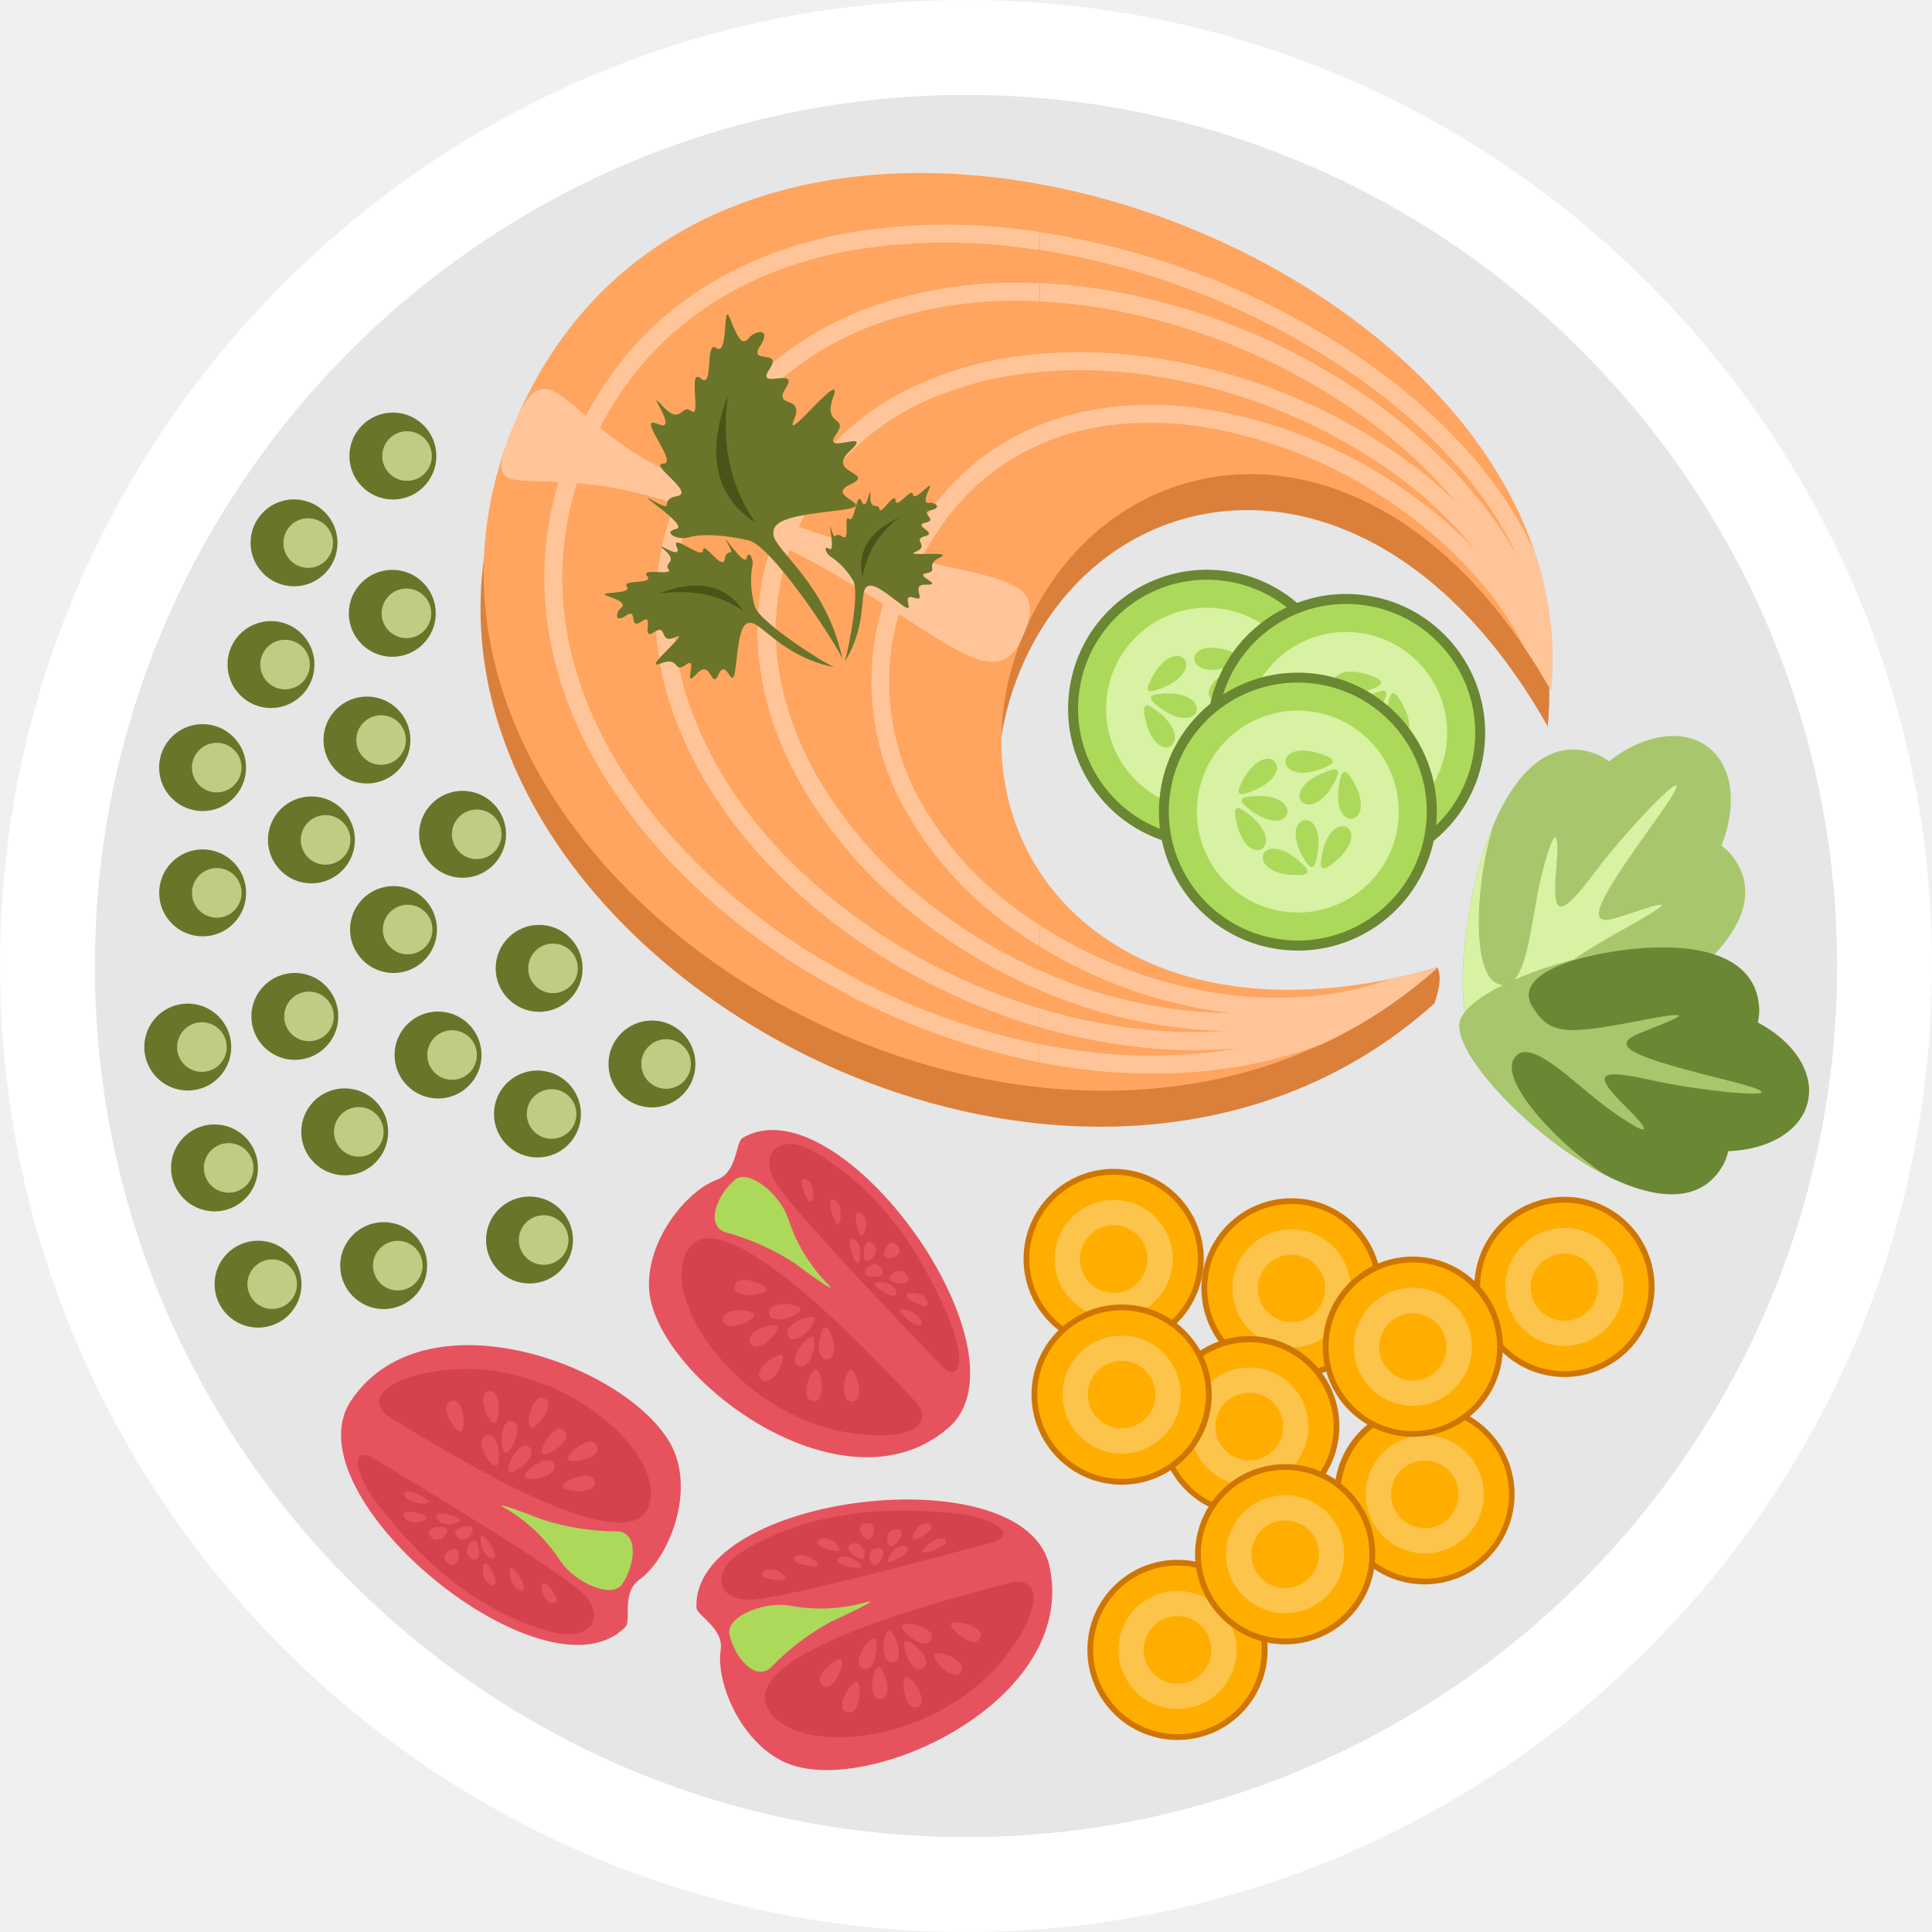
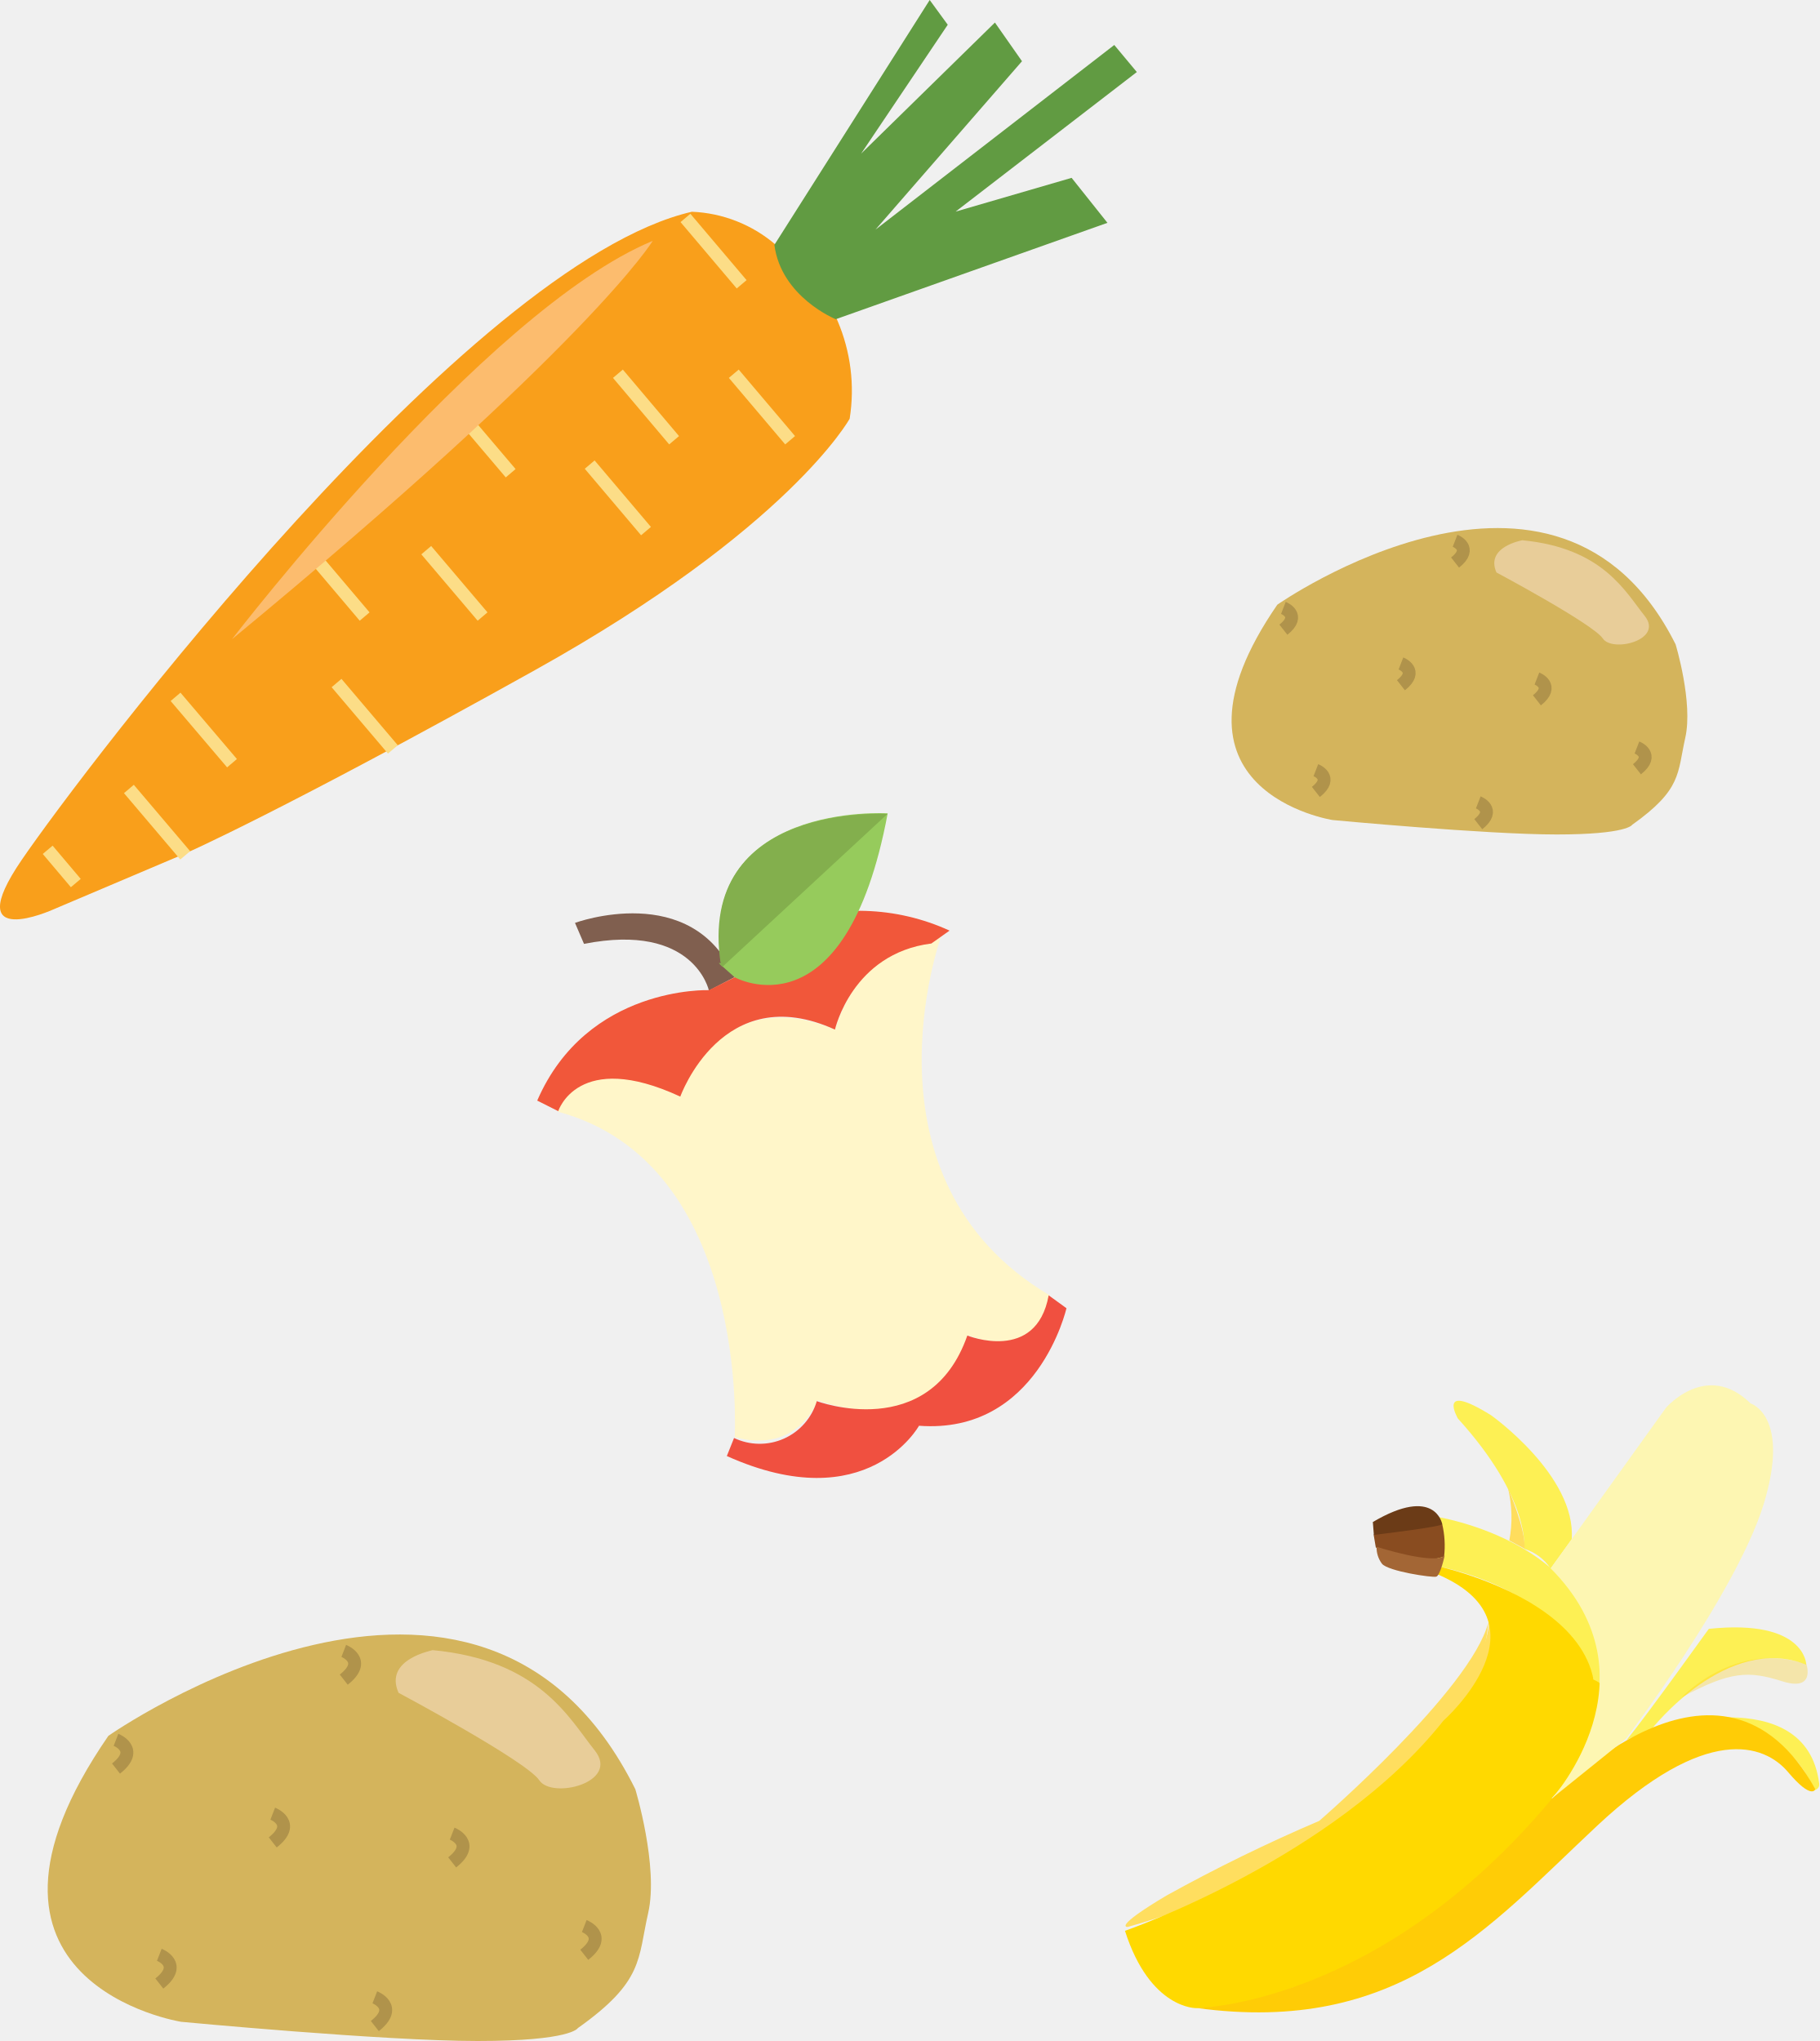
- <svg xmlns="http://www.w3.org/2000/svg" viewBox="0 0 286.68 286.68">
+ <svg xmlns="http://www.w3.org/2000/svg" viewBox="0 0 141.19 158.37">
  <defs>
-     <style>.cls-1{fill:#fff;}.cls-1,.cls-10,.cls-11,.cls-12,.cls-13,.cls-14,.cls-15,.cls-2,.cls-20,.cls-21,.cls-22,.cls-3,.cls-4,.cls-6,.cls-7,.cls-9{fill-rule:evenodd;}.cls-2{fill:#e6e6e6;}.cls-3{fill:#db803b;}.cls-4{fill:#ffa55f;}.cls-5,.cls-6{fill:#ffc599;}.cls-7{fill:#6a7529;}.cls-8{fill:#c0cc84;}.cls-9{fill:#4b5418;}.cls-10{fill:#e6535f;}.cls-11{fill:#d4424e;}.cls-12,.cls-18{fill:#add95b;}.cls-13{fill:#cf7602;}.cls-14,.cls-16{fill:#ffae00;}.cls-15{fill:#fcc44b;}.cls-17,.cls-22{fill:#6a8733;}.cls-19,.cls-21{fill:#d6f2a2;}.cls-20{fill:#a8c76d;}</style>
+     <style>.cls-1{fill:#805f4f;}.cls-2{fill:#fff6c9;}.cls-3{fill:#f1573a;}.cls-4{fill:#96cb5c;}.cls-5{fill:#83af4d;}.cls-6{fill:#f05040;}.cls-7{fill:#ffde5f;}.cls-8{fill:#fdf054;}.cls-9{fill:#ffd900;}.cls-10,.cls-12{fill:#ffcc06;}.cls-11{fill:#fdf6b2;}.cls-12{opacity:0.3;isolation:isolate;}.cls-13{fill:#ffdd5d;}.cls-14{fill:#894c20;}.cls-15{fill:#6b3b17;}.cls-16{fill:#a36635;}.cls-17,.cls-23{fill:none;stroke-miterlimit:10;}.cls-17{stroke:#fcdd87;}.cls-18{fill:#f99f1b;}.cls-19{fill:#619b42;}.cls-20{fill:#fcbc6e;}.cls-21{fill:#d4b45c;}.cls-22{fill:#e8cd99;}.cls-23{stroke:#b0934b;}</style>
  </defs>
  <g id="Layer_2" data-name="Layer 2">
    <g id="Layer_1-2" data-name="Layer 1">
-       <path class="cls-1" d="M143.34,286.68c78.95,0,143.34-64.39,143.34-143.34S222.29,0,143.34,0,0,64.39,0,143.34,64.39,286.68,143.34,286.68Z" />
-       <path class="cls-2" d="M143.34,272.6c71.2,0,129.26-58.07,129.26-129.26S214.53,14.08,143.34,14.08,14.08,72.14,14.08,143.34,72.14,272.6,143.34,272.6Z" />
-       <path class="cls-3" d="M212.86,148.88C156.27,199.73,48.33,135.44,75.66,68.7c30.53-74.54,160.47-26.32,154,39.09-25-44.32-65.88-38.57-78.36-8.1-11.94,29.15,10.49,59.11,62,43.85C214,145.26,213.44,147,212.86,148.88Z" />
-       <path class="cls-4" d="M213.32,143.54C156.73,194.39,48.8,130.1,76.13,63.37c30.53-74.54,160.47-26.32,154,39.09-25-44.32-65.88-38.57-78.36-8.11S164.38,157.56,213.32,143.54Z" />
-       <path class="cls-5" d="M196.11,154.94c-12,4.52-25.2,5.35-38.32,3.33q-1.78-.27-3.55-.62v-2.72q2,.39,4,.7a78.34,78.34,0,0,0,25.62-.09,76.75,76.75,0,0,1-19.21-.76,87.34,87.34,0,0,1-10.37-2.35v-2.79a84.74,84.74,0,0,0,10.81,2.5,74.62,74.62,0,0,0,16.84.86,73.42,73.42,0,0,1-26.5-5.6l-1.15-.48V144q1.08.48,2.17.93a70.51,70.51,0,0,0,26.35,5.41,68.6,68.6,0,0,1-18.32-4.72,69.53,69.53,0,0,1-10.2-5.19v-3.17a66.64,66.64,0,0,0,11.21,5.88c13.14,5.38,28.07,6.7,40.82,2.14q3.44-.7,7.05-1.73a69.87,69.87,0,0,1-17.21,11.4ZM154.24,34.43a110.55,110.55,0,0,1,11.93,2.46,115.64,115.64,0,0,1,37.29,17.34c10.95,7.84,19.66,17.42,24.35,27.93a48.84,48.84,0,0,1,2.34,20.3q-1.9-3.37-3.92-6.35c-4.09-8.16-11.12-15.6-19.57-21.38a69.33,69.33,0,0,0-28.31-11.41c-8.42-1.26-16.78-.58-24.1,2.64v-2.9c7.55-3,16-3.65,24.51-2.38a72,72,0,0,1,29.41,11.84A70.29,70.29,0,0,1,219,81.66a64.37,64.37,0,0,0-13.45-12.32A83.24,83.24,0,0,0,172,55.91a71.39,71.39,0,0,0-17.79-.72V52.51a74.14,74.14,0,0,1,18.22.77,86,86,0,0,1,34.64,13.87,70.84,70.84,0,0,1,9.22,7.58A77.57,77.57,0,0,0,202,61.63a94.16,94.16,0,0,0-35.67-15.4,81.58,81.58,0,0,0-12-1.5V42a84.44,84.44,0,0,1,12.58,1.55,96.89,96.89,0,0,1,36.69,15.84c8.95,6.37,16.47,14.2,21.49,23-4.57-9.74-12.81-18.68-23.1-26a112.91,112.91,0,0,0-36.41-16.94,108.11,108.11,0,0,0-11.25-2.35Zm0,123.22a105.81,105.81,0,0,1-38.69-16.19c-12.58-8.52-22.93-19.55-29-31.88-6.51-13.27-8-28-2-42.78,7.81-19.07,23.33-29.05,41.48-32.28a88,88,0,0,1,28.17-.1v2.7a85.58,85.58,0,0,0-27.71,0c-17.28,3.07-32,12.55-39.46,30.66-5.72,14-4.27,28,1.91,40.58C94.81,120.3,104.84,131,117,139.24a103.24,103.24,0,0,0,37.19,15.69v2.72Zm0-91.68v-2.9a37.29,37.29,0,0,0-4.78,2.33c-7.09,4.12-13.06,10.75-17,20.43a38.74,38.74,0,0,0,2.06,34.7A52.83,52.83,0,0,0,147,135.28a64.7,64.7,0,0,0,7.2,5.15v-3.17a61.25,61.25,0,0,1-5.49-4,50.15,50.15,0,0,1-11.92-14,36.15,36.15,0,0,1-1.91-32.38c3.73-9.1,9.29-15.31,15.88-19.13A34.36,34.36,0,0,1,154.24,66Zm0-23.92A64.41,64.41,0,0,0,129,45.62c-12.27,4.53-22.5,13.42-28.35,27.72a45.22,45.22,0,0,0,.16,34.85c4.69,11.64,13.68,22.17,25,30.34a93.59,93.59,0,0,0,28.43,13.9v-2.79a90.91,90.91,0,0,1-26.87-13.27c-10.92-7.89-19.58-18-24.08-29.18a42.62,42.62,0,0,1-.16-32.83c5.54-13.53,15.22-21.95,26.8-26.22a61.77,61.77,0,0,1,24.3-3.41V42Zm0,10.46a55.17,55.17,0,0,0-16.78,4,40.17,40.17,0,0,0-22.14,22.24c-5.29,12.92-3.07,26.49,4,38.44a68.41,68.41,0,0,0,15.16,17.6,80.28,80.28,0,0,0,19.8,12.12V144a77.62,77.62,0,0,1-18.08-11.26,65.71,65.71,0,0,1-14.57-16.89c-6.62-11.26-8.74-24-3.79-36.07A37.56,37.56,0,0,1,138.49,59a52.38,52.38,0,0,1,15.74-3.8Z" />
-       <path class="cls-6" d="M76.13,63.37C71,76,77.16,68.45,96.2,73.55c36.3,9.73,50.18,34,55.59,20.8,6.1-13.51-14.74-4.84-53.89-25C83.39,61.93,81.25,50.87,76.13,63.37Z" />
-       <path class="cls-7" d="M40.21,105.06a6.45,6.45,0,1,0-6.45-6.45A6.46,6.46,0,0,0,40.21,105.06Z" />
-       <circle class="cls-8" cx="42.3" cy="98.61" r="3.68" />
-       <path class="cls-7" d="M58.21,97.46A6.45,6.45,0,1,0,51.76,91,6.46,6.46,0,0,0,58.21,97.46Z" />
-       <circle class="cls-8" cx="60.31" cy="91.01" r="3.68" />
-       <path class="cls-7" d="M30.06,120.35a6.45,6.45,0,1,0-6.45-6.45A6.46,6.46,0,0,0,30.06,120.35Z" />
-       <circle class="cls-8" cx="32.16" cy="113.9" r="3.68" />
-       <path class="cls-7" d="M43.63,87a6.45,6.45,0,1,0-6.45-6.45A6.46,6.46,0,0,0,43.63,87Z" />
-       <circle class="cls-8" cx="45.73" cy="80.58" r="3.68" />
-       <path class="cls-7" d="M58.39,144.38a6.45,6.45,0,1,0-6.45-6.45A6.46,6.46,0,0,0,58.39,144.38Z" />
-       <circle class="cls-8" cx="60.49" cy="137.93" r="3.68" />
-       <path class="cls-7" d="M58.3,74.12a6.45,6.45,0,1,0-6.45-6.45A6.46,6.46,0,0,0,58.3,74.12Z" />
-       <circle class="cls-8" cx="60.4" cy="67.67" r="3.68" />
-       <path class="cls-7" d="M46.21,131.08a6.45,6.45,0,1,0-6.45-6.45A6.46,6.46,0,0,0,46.21,131.08Z" />
-       <circle class="cls-8" cx="48.31" cy="124.63" r="3.68" />
-       <path class="cls-7" d="M27.86,161.82a6.45,6.45,0,1,0-6.45-6.45A6.46,6.46,0,0,0,27.86,161.82Z" />
-       <circle class="cls-8" cx="29.96" cy="155.37" r="3.68" />
-       <path class="cls-7" d="M51.15,174.4a6.45,6.45,0,1,0-6.45-6.45A6.46,6.46,0,0,0,51.15,174.4Z" />
-       <circle class="cls-8" cx="53.24" cy="167.95" r="3.68" />
-       <path class="cls-7" d="M68.64,130.25a6.45,6.45,0,1,0-6.45-6.45A6.46,6.46,0,0,0,68.64,130.25Z" />
-       <circle class="cls-8" cx="70.74" cy="123.8" r="3.68" />
-       <path class="cls-7" d="M78.57,190.45A6.45,6.45,0,1,0,72.12,184,6.46,6.46,0,0,0,78.57,190.45Z" />
-       <circle class="cls-8" cx="80.67" cy="184" r="3.68" />
-       <path class="cls-7" d="M38.29,197a6.45,6.45,0,1,0-6.45-6.45A6.46,6.46,0,0,0,38.29,197Z" />
-       <circle class="cls-8" cx="40.39" cy="190.55" r="3.68" />
-       <path class="cls-7" d="M54.46,116.26A6.45,6.45,0,1,0,48,109.81,6.46,6.46,0,0,0,54.46,116.26Z" />
-       <circle class="cls-8" cx="56.55" cy="109.81" r="3.68" />
-       <path class="cls-7" d="M43.75,157.27a6.45,6.45,0,1,0-6.45-6.45A6.46,6.46,0,0,0,43.75,157.27Z" />
-       <circle class="cls-8" cx="45.85" cy="150.82" r="3.68" />
-       <path class="cls-7" d="M80,150.14a6.45,6.45,0,1,0-6.45-6.45A6.46,6.46,0,0,0,80,150.14Z" />
-       <circle class="cls-8" cx="82.06" cy="143.69" r="3.68" />
-       <path class="cls-7" d="M30.07,138.94a6.45,6.45,0,1,0-6.45-6.45A6.46,6.46,0,0,0,30.07,138.94Z" />
-       <circle class="cls-8" cx="32.17" cy="132.49" r="3.68" />
-       <path class="cls-7" d="M56.93,194.25a6.45,6.45,0,1,0-6.45-6.45A6.46,6.46,0,0,0,56.93,194.25Z" />
-       <circle class="cls-8" cx="59.03" cy="187.8" r="3.68" />
-       <path class="cls-7" d="M65,163a6.45,6.45,0,1,0-6.45-6.45A6.46,6.46,0,0,0,65,163Z" />
-       <circle class="cls-8" cx="67.08" cy="156.55" r="3.68" />
-       <path class="cls-7" d="M31.83,179.75a6.45,6.45,0,1,0-6.45-6.45A6.46,6.46,0,0,0,31.83,179.75Z" />
-       <circle class="cls-8" cx="33.93" cy="173.3" r="3.68" />
-       <path class="cls-7" d="M96.74,164.33a6.45,6.45,0,1,0-6.45-6.45A6.46,6.46,0,0,0,96.74,164.33Z" />
-       <circle class="cls-8" cx="98.84" cy="157.88" r="3.68" />
-       <path class="cls-7" d="M79.75,171.75a6.45,6.45,0,1,0-6.45-6.45A6.46,6.46,0,0,0,79.75,171.75Z" />
-       <circle class="cls-8" cx="81.85" cy="165.3" r="3.68" />
-       <path class="cls-7" d="M125,97.74c-1.91-3.87-10.65-16.74-13.87-17.54s-7-1.05-8.81-.49-4.12-.77-2-1.22-7-6.13-3.41-4.18.67-.22,3.53-.69-4.31-4.77-2-4.83-4.27-7.35-.83-5.88-2.21-5.85.65-2.72,2.8-.4,4.33.81S102,54.45,104,56.16s.5-5.82,2.32-4.51.88-7.26,2-4.4,1.81,4.16,2.78,2.94,3.49-1.59,1.67,1.19,3.51.28,1.38,3.45,4.52-.53,2.47,2.7,2.88.91,1.19,4.79,7.54-8,5.85-3.46,2.47,2.7.32,5.73,5.84-1.1,2.15,2.32,4,3.14,0,5,4.73,3-1.36,3.77-10.36,1.15-10,3.67S122.61,86.63,125,97.74Z" />
-       <path class="cls-9" d="M112.1,77.58c-2.11-3.16-5.42-8.88-4.09-18.9C103.67,70,108.37,75.14,112.1,77.58Z" />
-       <path class="cls-7" d="M123.76,99c-2.58-1.23-11.19-6.9-11.75-9a13.39,13.39,0,0,1-.41-5.83c.35-1.2-.55-2.72-.83-1.33s-4.12-4.56-2.8-2.22-.14.44-.43,2.34-3.2-2.81-3.22-1.3-4.9-2.76-3.9-.49-3.9-1.41-1.79.46-.24,1.86.58,2.86-4.33-.31-3.18,1-3.85.38-3,1.58-4.8.65-2.9,1.35,2.77,1.16,2,1.81-1,2.33.8,1.09.22,2.32,2.3.88-.31,3,1.81,1.61.63,1.9,3.19.74S95,99.63,98,98.46s1.81,1.61,3.79.16-.68,3.88,1.56,1.4,2.12,2.61,3.31,0,2,3.1,2.49-.94.66-6.87,2.34-6.65S116.38,97.51,123.76,99Z" />
-       <path class="cls-9" d="M110.29,90.64c-2.11-1.37-5.93-3.51-12.55-2.54C105.21,85.13,108.64,88.2,110.29,90.64Z" />
-       <path class="cls-7" d="M125.33,98.19c.72-2.21,2.21-10.47,1.28-12a10.91,10.91,0,0,0-3.21-3.51c-.91-.47-1.3-1.85-.32-1.23s-.37-5,.27-2.9.34.17,1.62,1.07.14-3.46,1-2.63,1.13-4.44,1.9-2.58,1.36-3.09,1.28-.8,1.23.9,1.36,1.95,2.25-2.73,2.38-1.31,2.39-2.06,2.6-.86,3.08-2.46,2.42-.95-.87,2.29,0,2.18,1.95.71.19,1.09,1.24,1.43-.77,1.85,1.94,1.5-.07,2,.77,1.44-1.35,2.29,5.91-.23,3.56.87-.07,2-2,2.33,2.67,1.78,0,1.7.35,2.71-1.87,1.94.69,2.93-1.95.94-4.42-3.46-5.23-2.35S128.59,93,125.33,98.19Z" />
-       <path class="cls-9" d="M128,85.55a13.78,13.78,0,0,1,5.55-8.83C127.56,79.46,127.44,83.2,128,85.55Z" />
-       <path class="cls-10" d="M92.83,241.38c.84-.87-.61-5.08,2-6.95,4-2.84,7.78-11.5,5.5-18.31-4.17-12.42-36.78-25.43-48.25-8.27C42.64,222,81.13,253.45,92.83,241.38Z" />
-       <path class="cls-11" d="M58.07,210.44c4.57,2.68,35.05,22.35,38.22,13,2.73-8.08-13.93-22.57-31.24-20C56.07,204.74,54.45,208.31,58.07,210.44Z" />
-       <path class="cls-11" d="M82.16,242.24c5.42,1.42,8.12-2.47,3.95-6.15-4.68-4.12-26.17-16.93-30.29-19.46s-3.36,2.17.77,7.27C60.32,228.53,68.7,238.71,82.16,242.24Z" />
-       <path class="cls-12" d="M92.46,234.83c1.73-2.59,2.43-7.57-1-7.6a36,36,0,0,1-10.85-1.71c-2.67-1-7.86-3-5.66-1.73a24.51,24.51,0,0,1,8,7.53C85.32,235.09,91.26,237.41,92.46,234.83Z" />
-       <path class="cls-10" d="M82.21,217.26c-.83-1.89-4.67,1.16-4.34,1.91S83,219.14,82.21,217.26Z" />
-       <path class="cls-10" d="M88.22,219.85c-.31-2-4.81-.09-4.69.71S88.54,221.89,88.22,219.85Z" />
-       <path class="cls-10" d="M78.52,214.73c-1.61-1.29-3.61,3.19-3,3.7S80.12,216,78.52,214.73Z" />
-       <path class="cls-10" d="M76,210.92c-2-.41-1.75,4.49-1,4.65S78,211.33,76,210.92Z" />
-       <path class="cls-10" d="M72.16,213c-2,.63.68,4.77,1.46,4.51S74.12,212.34,72.16,213Z" />
-       <path class="cls-10" d="M83.73,212.29c-1.5-1.41-3.84,2.9-3.25,3.46S85.24,213.7,83.73,212.29Z" />
-       <path class="cls-10" d="M88.56,214.49c-.9-1.85-4.62,1.34-4.27,2.07S89.46,216.35,88.56,214.49Z" />
-       <path class="cls-10" d="M72.54,206.45c-2,.36,0,4.82.82,4.67S74.57,206.09,72.54,206.45Z" />
-       <path class="cls-10" d="M80.79,207.51c-1.86-.89-2.79,3.93-2.05,4.28S82.65,208.4,80.79,207.51Z" />
-       <path class="cls-10" d="M66.94,207.89c-2,.64.69,4.77,1.46,4.51S68.9,207.25,66.94,207.89Z" />
-       <path class="cls-10" d="M64.85,225.33c.74,1.45,3.61.72,3.31.14S64.11,223.88,64.85,225.33Z" />
-       <path class="cls-10" d="M60,221.81c.34,1.39,3.78,1.56,3.64,1S59.66,220.42,60,221.81Z" />
-       <path class="cls-10" d="M67.86,228.08c1.32,1.32,2.68-.89,2.16-1.41S66.54,226.76,67.86,228.08Z" />
-       <path class="cls-10" d="M70,231.28c1.6.89,1.16-2.29.53-2.65S68.41,230.39,70,231.28Z" />
-       <path class="cls-10" d="M72.93,231.18c1.51.21-.76-3.23-1.36-3.32S71.42,231,72.93,231.18Z" />
-       <path class="cls-10" d="M63.88,228c1.25,1.36,2.87-.64,2.38-1.18S62.64,226.64,63.88,228Z" />
-       <path class="cls-10" d="M60,225.1c.79,1.46,3.56.6,3.25,0S59.2,223.64,60,225.1Z" />
-       <path class="cls-10" d="M72.93,235.19c1.57.41-.24-3.05-.86-3.22S71.36,234.78,72.93,235.19Z" />
-       <path class="cls-10" d="M66.42,231.95c1.5,1.14,2-1.62,1.4-2.07S64.92,230.8,66.42,231.95Z" />
-       <path class="cls-10" d="M77.26,236c1.51.21-.76-3.23-1.36-3.32S75.75,235.82,77.26,236Z" />
-       <path class="cls-10" d="M82.09,237.89c1.62.13-.76-3-1.4-3S80.47,237.76,82.09,237.89Z" />
-       <path class="cls-13" d="M165.25,200.18a13.37,13.37,0,1,0-13.37-13.37A13.39,13.39,0,0,0,165.25,200.18Z" />
-       <path class="cls-14" d="M165.25,199.33a12.51,12.51,0,1,0-12.51-12.51A12.53,12.53,0,0,0,165.25,199.33Z" />
-       <path class="cls-15" d="M165.25,195.58a8.76,8.76,0,1,0-8.76-8.76A8.78,8.78,0,0,0,165.25,195.58Z" />
-       <circle class="cls-16" cx="165.25" cy="186.82" r="5.02" />
-       <circle class="cls-17" cx="179.11" cy="105.17" r="20.62" transform="translate(50.46 268.23) rotate(-82.15)" />
-       <circle class="cls-18" cx="179.11" cy="105.17" r="19.14" transform="translate(50.46 268.23) rotate(-82.15)" />
-       <circle class="cls-19" cx="179.11" cy="105.17" r="14.98" transform="translate(50.46 268.23) rotate(-82.15)" />
-       <path class="cls-12" d="M182.53,112.48c1.09-8.92,8.75-4.62,1.31.7C182.86,113.89,182.38,113.67,182.53,112.48Z" />
-       <path class="cls-12" d="M180.38,112.76c-5-7.46,3.6-9.21,1.46-.33C181.55,113.62,181,113.76,180.38,112.76Z" />
-       <path class="cls-12" d="M179.5,114.56c-9,.36-6-7.89.48-1.41C180.83,114,180.69,114.52,179.5,114.56Z" />
-       <path class="cls-12" d="M183.5,98.44c-8.16,3.77-8.53-5-.1-1.49C184.53,97.42,184.59,97.94,183.5,98.44Z" />
-       <path class="cls-12" d="M184.87,100.12c-3.71,8.18-9.73,1.78-1-1.06C185,98.68,185.37,99,184.87,100.12Z" />
-       <path class="cls-12" d="M186.87,99.93c5,7.44-3.56,9.23-1.45.33C185.7,99.08,186.2,98.93,186.87,99.93Z" />
-       <path class="cls-12" d="M171,105c7.49,5,.23,9.89-1.21.86C169.64,104.66,170,104.34,171,105Z" />
-       <path class="cls-12" d="M171.76,103c8.91-1.14,6.63,7.34-.36,1.45C170.47,103.62,170.57,103.11,171.76,103Z" />
-       <path class="cls-12" d="M170.54,101.36c3.68-8.2,9.72-1.82,1,1.06C170.43,102.8,170,102.45,170.54,101.36Z" />
-       <circle class="cls-17" cx="199.76" cy="108.76" r="20.62" transform="translate(64.73 291.79) rotate(-82.15)" />
-       <circle class="cls-18" cx="199.76" cy="108.76" r="19.14" transform="translate(64.74 291.79) rotate(-82.15)" />
-       <circle class="cls-19" cx="199.76" cy="108.76" r="14.98" transform="translate(64.73 291.79) rotate(-82.15)" />
-       <path class="cls-12" d="M203.18,116.08c1.09-8.92,8.75-4.62,1.31.7C203.51,117.48,203,117.26,203.18,116.08Z" />
-       <path class="cls-12" d="M201,116.35c-5-7.46,3.6-9.21,1.45-.33C202.2,117.21,201.7,117.35,201,116.35Z" />
-       <path class="cls-12" d="M200.15,118.16c-9,.37-6-7.89.48-1.41C201.48,117.61,201.34,118.11,200.15,118.16Z" />
-       <path class="cls-12" d="M204.15,102c-8.16,3.77-8.53-5-.1-1.49C205.18,101,205.24,101.53,204.15,102Z" />
-       <path class="cls-12" d="M205.52,103.71c-3.71,8.18-9.73,1.78-1-1.06C205.63,102.27,206,102.62,205.52,103.71Z" />
-       <path class="cls-12" d="M207.52,103.52c5,7.44-3.56,9.23-1.45.34C206.35,102.67,206.85,102.52,207.52,103.52Z" />
-       <path class="cls-12" d="M191.7,108.59c7.49,5,.23,9.89-1.21.86C190.29,108.25,190.7,107.93,191.7,108.59Z" />
-       <path class="cls-12" d="M192.41,106.54c8.91-1.14,6.63,7.34-.36,1.45C191.12,107.21,191.22,106.7,192.41,106.54Z" />
-       <path class="cls-12" d="M191.19,104.95c3.68-8.19,9.72-1.82,1,1.06C191.08,106.39,190.7,106,191.19,104.95Z" />
-       <circle class="cls-17" cx="192.58" cy="120.43" r="20.62" transform="translate(46.98 294.76) rotate(-82.15)" />
-       <circle class="cls-18" cx="192.58" cy="120.43" r="19.14" transform="translate(46.97 294.75) rotate(-82.15)" />
-       <circle class="cls-19" cx="192.58" cy="120.43" r="14.98" transform="translate(46.97 294.75) rotate(-82.15)" />
-       <path class="cls-12" d="M196,127.75c1.09-8.92,8.75-4.62,1.31.7C196.32,129.16,195.85,128.94,196,127.75Z" />
-       <path class="cls-12" d="M193.85,128c-5-7.46,3.6-9.21,1.45-.33C195,128.88,194.52,129,193.85,128Z" />
-       <path class="cls-12" d="M193,129.83c-9,.37-6-7.89.48-1.41C194.3,129.28,194.16,129.78,193,129.83Z" />
-       <path class="cls-12" d="M197,113.7c-8.16,3.77-8.53-5-.1-1.49C198,112.69,198.06,113.2,197,113.7Z" />
-       <path class="cls-12" d="M198.34,115.38c-3.71,8.18-9.73,1.78-1-1.06C198.45,113.94,198.83,114.29,198.34,115.38Z" />
-       <path class="cls-12" d="M200.34,115.19c5,7.44-3.57,9.23-1.45.33C199.17,114.34,199.66,114.2,200.34,115.19Z" />
-       <path class="cls-12" d="M184.52,120.26c7.49,5,.23,9.89-1.21.86C183.11,119.92,183.52,119.6,184.52,120.26Z" />
-       <path class="cls-12" d="M185.22,118.22c8.91-1.14,6.63,7.34-.36,1.45C183.94,118.88,184,118.37,185.22,118.22Z" />
-       <path class="cls-12" d="M184,116.62c3.68-8.19,9.72-1.82,1,1.06C183.9,118.06,183.52,117.71,184,116.62Z" />
-       <path class="cls-10" d="M110.16,168.87c-1,.62-.74,5.06-3.77,6.18-4.61,1.7-10.51,9.08-10.07,16.25.79,13.07,28.9,34.12,44.44,20.54C153.59,200.6,124.59,160.26,110.16,168.87Z" />
-       <path class="cls-11" d="M135.67,207.79c-3.71-3.77-28-30.7-33.52-22.48-4.74,7.09,7.57,25.42,25,27.45C136.12,213.81,138.61,210.79,135.67,207.79Z" />
-       <path class="cls-11" d="M120.68,170.82c-4.87-2.78-8.48.27-5.41,4.91,3.45,5.19,20.86,23.15,24.19,26.67s3.8-1.22,1.15-7.22C138.21,189.73,132.76,177.73,120.68,170.82Z" />
-       <path class="cls-12" d="M108.81,175.29c-2.34,2-4.31,6.68-1,7.61a36,36,0,0,1,10,4.47c2.31,1.7,6.8,5,5,3.14a24.52,24.52,0,0,1-5.74-9.34C115.77,176.9,110.64,173.11,108.81,175.29Z" />
-       <path class="cls-10" d="M114.14,194.93c.31,2,4.81.09,4.69-.72S113.82,192.89,114.14,194.93Z" />
-       <path class="cls-10" d="M109,190.86c-.23,2,4.62,1.34,4.71.53S109.23,188.81,109,190.86Z" />
-       <path class="cls-10" d="M117,198.33c1.21,1.66,4.32-2.14,3.83-2.8S115.83,196.66,117,198.33Z" />
-       <path class="cls-10" d="M118.48,202.66c1.84.92,2.86-3.87,2.13-4.24S116.63,201.74,118.48,202.66Z" />
-       <path class="cls-10" d="M122.72,201.68c2.06-.1.58-4.78-.24-4.74S120.66,201.79,122.72,201.68Z" />
-       <path class="cls-10" d="M111.37,199.33c1.09,1.75,4.47-1.81,4-2.5S110.29,197.58,111.37,199.33Z" />
-       <path class="cls-10" d="M107.28,195.95c.39,2,4.81-.09,4.66-.89S106.89,193.92,107.28,195.95Z" />
-       <path class="cls-10" d="M120.65,207.88c2.05.18,1.24-4.65.43-4.73S118.6,207.69,120.65,207.88Z" />
-       <path class="cls-10" d="M113,204.71c1.56,1.34,3.71-3.07,3.09-3.6S111.41,203.37,113,204.71Z" />
-       <path class="cls-10" d="M126.44,207.95c2.06-.1.58-4.78-.24-4.74S124.38,208.05,126.44,207.95Z" />
-       <path class="cls-10" d="M133,191.65c-.34-1.6-3.3-1.63-3.16-1S133.34,193.25,133,191.65Z" />
-       <path class="cls-10" d="M136.76,196.31c0-1.43-3.24-2.49-3.26-1.92S136.72,197.74,136.76,196.31Z" />
-       <path class="cls-10" d="M130.8,188.21c-.93-1.62-2.82.16-2.45.8S131.74,189.83,130.8,188.21Z" />
-       <path class="cls-10" d="M129.56,184.56c-1.31-1.28-1.72,1.91-1.2,2.42S130.88,185.84,129.56,184.56Z" />
-       <path class="cls-10" d="M126.72,183.9c-1.4-.59-.1,3.32.45,3.56S128.12,184.49,126.72,183.9Z" />
-       <path class="cls-10" d="M134.62,189.32c-.85-1.64-2.94-.13-2.61.52S135.47,191,134.62,189.32Z" />
-       <path class="cls-10" d="M137.62,193.14c-.39-1.61-3.29-1.5-3.13-.86S138,194.75,137.62,193.14Z" />
-       <path class="cls-10" d="M127.76,180c-1.41-.8-.56,3,0,3.33S129.17,180.83,127.76,180Z" />
-       <path class="cls-10" d="M133.2,184.85c-1.15-1.49-2.35,1-1.89,1.64S134.35,186.35,133.2,184.85Z" />
-       <path class="cls-10" d="M123.8,178.09c-1.4-.59-.1,3.32.45,3.56S125.2,178.68,123.8,178.09Z" />
-       <path class="cls-10" d="M119.62,175c-1.53-.55,0,3.06.57,3.28S121.15,175.59,119.62,175Z" />
-       <path class="cls-10" d="M103.34,238.51c0,1.21,4.08,3.08,3.6,6.28-.73,4.86,2.89,13.58,9.39,16.65,11.84,5.6,43.82-8.89,39.39-29.06C152.07,215.73,102.75,221.72,103.34,238.51Z" />
-       <path class="cls-11" d="M149.74,234.9c-5.1,1.44-40.41,9.78-35.85,18.55,3.93,7.56,25.93,5.6,36.08-8.66C155.23,237.4,153.78,233.76,149.74,234.9Z" />
-       <path class="cls-11" d="M110.12,230.23c-4.78,2.93-3.85,7.57,1.7,7.11,6.21-.52,30.34-7.13,35-8.36s.76-3.92-5.77-4.49C135.13,224,122,223,110.12,230.23Z" />
-       <path class="cls-12" d="M108.32,242.78c.67,3,3.78,7,6.21,4.51a36,36,0,0,1,8.75-6.64c2.6-1.21,7.63-3.57,5.16-2.88a24.51,24.51,0,0,1-10.95.53C113.08,237.46,107.29,240.13,108.32,242.78Z" />
-       <path class="cls-10" d="M128.1,247.57c1.93.71,2.4-4.18,1.63-4.46S126.16,246.87,128.1,247.57Z" />
-       <path class="cls-10" d="M122.05,250.11c1.68,1.19,3.4-3.41,2.74-3.88S120.37,248.92,122.05,250.11Z" />
-       <path class="cls-10" d="M132.47,246.66c2-.26.21-4.81-.61-4.71S130.43,246.92,132.47,246.66Z" />
-       <path class="cls-10" d="M137,247.49c1.7-1.17-2-4.37-2.69-3.91S135.27,248.66,137,247.49Z" />
-       <path class="cls-10" d="M138.15,243.3c.9-1.85-3.91-2.81-4.27-2.07S137.25,245.15,138.15,243.3Z" />
-       <path class="cls-10" d="M130.62,252.11c2.06-.11.57-4.78-.25-4.74S128.56,252.22,130.62,252.11Z" />
-       <path class="cls-10" d="M125.69,254.07c2,.64,2.24-4.26,1.46-4.51S123.73,253.43,125.69,254.07Z" />
-       <path class="cls-10" d="M142.58,248.1c1.15-1.71-3.48-3.33-3.94-2.65S141.43,249.81,142.58,248.1Z" />
-       <path class="cls-10" d="M136.11,253.3c1.93-.72-.9-4.73-1.67-4.44S134.18,254,136.11,253.3Z" />
-       <path class="cls-10" d="M145.43,243.06c.9-1.85-3.91-2.81-4.27-2.07S144.53,244.91,145.43,243.06Z" />
-       <path class="cls-10" d="M134.31,229.46c-1.56-.47-3,2.1-2.4,2.29S135.87,229.94,134.31,229.46Z" />
-       <path class="cls-10" d="M140.2,228.41c-1.23-.72-3.74,1.64-3.25,1.93S141.44,229.13,140.2,228.41Z" />
-       <path class="cls-10" d="M130.23,229.73c-1.87,0-1.21,2.55-.47,2.53S132.1,229.69,130.23,229.73Z" />
-       <path class="cls-10" d="M126.44,229.06c-1.75.54.85,2.43,1.55,2.21S128.19,228.52,126.44,229.06Z" />
-       <path class="cls-10" d="M124.49,231.23c-1.2.94,2.86,1.69,3.33,1.32S125.68,230.29,124.49,231.23Z" />
-       <path class="cls-10" d="M133,226.92c-1.85,0-1.53,2.52-.8,2.53S134.89,227,133,226.92Z" />
-       <path class="cls-10" d="M137.83,226.12c-1.6-.44-2.9,2.16-2.27,2.33S139.43,226.56,137.83,226.12Z" />
-       <path class="cls-10" d="M121.59,228.46c-1.38.85,2.37,1.94,2.92,1.61S123,227.61,121.59,228.46Z" />
-       <path class="cls-10" d="M128.44,226c-1.86.29-.22,2.56.52,2.45S130.31,225.72,128.44,226Z" />
-       <path class="cls-10" d="M118,231c-1.2.94,2.86,1.69,3.33,1.32S119.19,230.05,118,231Z" />
-       <path class="cls-10" d="M113.3,233.19c-1.22,1.08,2.67,1.51,3.15,1.08S114.52,232.11,113.3,233.19Z" />
-       <path class="cls-13" d="M191.64,204.54a13.37,13.37,0,1,0-13.37-13.37A13.39,13.39,0,0,0,191.64,204.54Z" />
-       <path class="cls-14" d="M191.64,203.68a12.51,12.51,0,1,0-12.51-12.51A12.54,12.54,0,0,0,191.64,203.68Z" />
-       <path class="cls-15" d="M191.64,199.94a8.76,8.76,0,1,0-8.76-8.76A8.78,8.78,0,0,0,191.64,199.94Z" />
-       <path class="cls-14" d="M191.64,196.19a5,5,0,1,0-5-5A5,5,0,0,0,191.64,196.19Z" />
-       <path class="cls-13" d="M185.37,225A13.37,13.37,0,1,0,172,211.68,13.39,13.39,0,0,0,185.37,225Z" />
-       <path class="cls-14" d="M185.37,224.19a12.51,12.51,0,1,0-12.51-12.51A12.53,12.53,0,0,0,185.37,224.19Z" />
-       <path class="cls-15" d="M185.37,220.44a8.76,8.76,0,1,0-8.76-8.76A8.78,8.78,0,0,0,185.37,220.44Z" />
-       <circle class="cls-16" cx="185.37" cy="211.68" r="5.02" />
-       <path class="cls-13" d="M174.72,258.19a13.37,13.37,0,1,0-13.37-13.37A13.39,13.39,0,0,0,174.72,258.19Z" />
-       <path class="cls-14" d="M174.72,257.33a12.51,12.51,0,1,0-12.51-12.51A12.53,12.53,0,0,0,174.72,257.33Z" />
-       <path class="cls-15" d="M174.72,253.59a8.76,8.76,0,1,0-8.76-8.76A8.78,8.78,0,0,0,174.72,253.59Z" />
-       <circle class="cls-16" cx="174.72" cy="244.82" r="5.02" />
-       <path class="cls-13" d="M211.41,235.1A13.37,13.37,0,1,0,198,221.74,13.39,13.39,0,0,0,211.41,235.1Z" />
-       <path class="cls-14" d="M211.41,234.25a12.51,12.51,0,1,0-12.51-12.51A12.53,12.53,0,0,0,211.41,234.25Z" />
-       <path class="cls-15" d="M211.41,230.5a8.76,8.76,0,1,0-8.76-8.76A8.78,8.78,0,0,0,211.41,230.5Z" />
-       <circle class="cls-16" cx="211.41" cy="221.74" r="5.02" />
-       <path class="cls-13" d="M232.13,204.33A13.37,13.37,0,1,0,218.77,191,13.39,13.39,0,0,0,232.13,204.33Z" />
-       <path class="cls-14" d="M232.13,203.47A12.51,12.51,0,1,0,219.62,191,12.53,12.53,0,0,0,232.13,203.47Z" />
-       <path class="cls-15" d="M232.13,199.72a8.76,8.76,0,1,0-8.76-8.76A8.78,8.78,0,0,0,232.13,199.72Z" />
-       <path class="cls-14" d="M232.13,196a5,5,0,1,0-5-5A5,5,0,0,0,232.13,196Z" />
-       <path class="cls-13" d="M209.64,213.2a13.37,13.37,0,1,0-13.37-13.37A13.39,13.39,0,0,0,209.64,213.2Z" />
-       <path class="cls-14" d="M209.64,212.35a12.51,12.51,0,1,0-12.51-12.51A12.53,12.53,0,0,0,209.64,212.35Z" />
-       <path class="cls-15" d="M209.64,208.6a8.76,8.76,0,1,0-8.76-8.76A8.78,8.78,0,0,0,209.64,208.6Z" />
-       <path class="cls-14" d="M209.64,204.86a5,5,0,1,0-5-5A5,5,0,0,0,209.64,204.86Z" />
-       <path class="cls-13" d="M166.43,220.31a13.37,13.37,0,1,0-13.37-13.37A13.39,13.39,0,0,0,166.43,220.31Z" />
-       <path class="cls-14" d="M166.43,219.45a12.51,12.51,0,1,0-12.51-12.51A12.53,12.53,0,0,0,166.43,219.45Z" />
-       <path class="cls-15" d="M166.43,215.71a8.76,8.76,0,1,0-8.76-8.76A8.78,8.78,0,0,0,166.43,215.71Z" />
-       <circle class="cls-16" cx="166.43" cy="206.94" r="5.02" />
-       <path class="cls-13" d="M190.7,244a13.37,13.37,0,1,0-13.37-13.37A13.39,13.39,0,0,0,190.7,244Z" />
-       <path class="cls-14" d="M190.7,243.13a12.51,12.51,0,1,0-12.51-12.51A12.53,12.53,0,0,0,190.7,243.13Z" />
-       <path class="cls-15" d="M190.7,239.38a8.76,8.76,0,1,0-8.77-8.76A8.78,8.78,0,0,0,190.7,239.38Z" />
-       <circle class="cls-16" cx="190.7" cy="230.62" r="5.02" />
-       <path class="cls-20" d="M219.6,156c-6.59-4.93-.28-50.47,17-44.2a7.78,7.78,0,0,1,2.13,1.18c5-3.95,10.86-5,14.65-2.18s4.43,8.75,2.06,14.67a7.77,7.77,0,0,1,1.73,1.71C268.08,141.94,226.19,160.88,219.6,156Z" />
-       <path class="cls-21" d="M219.6,156c-4-3-3.23-21.31,2-33.56-2.59,8-3.38,21.86.57,23.52,4.47,1.87,4.9-9.11,6.47-15.63s2.92-8.81,2.29-1.59.31,7.93,5.76.64S254,110,246.16,121s-12,17-6.2,15.16,11-3.89.88,1.76-11.73,7.36-11,12.29,7.64,3.53,17.34-2.7C236.91,154.35,223.14,158.61,219.6,156Z" />
-       <path class="cls-22" d="M216.63,151.62c-1.73,7.53,30.44,36.33,39,21.34a7.28,7.28,0,0,0,.81-2.14c6-.21,10.82-3,11.82-7.34s-2.14-9-7.43-11.76a7.23,7.23,0,0,0,.2-2.27C259.88,132.22,218.37,144.09,216.63,151.62Z" />
-       <path class="cls-20" d="M216.63,151.62c-1.06,4.62,10.62,17.23,21.8,22.84-6.72-4.17-15.7-13.61-13.87-17.2,2.06-4.05,9,3.56,14.13,7.27s7.45,4.54,2.6-.25-4.59-5.86,3.74-4,24.14,3.28,11.84.17-19-4.92-13.65-7.1,10.23-3.87-.44-1.8-12.87,1.85-15.36-2.11,3.33-7.17,14.06-8.6C230,142.26,217.57,147.57,216.63,151.62Z" />
+       <g id="WHOLE">
+         <g id="APPLE">
+           <path class="cls-1" d="M55,76.86s-1.14-5.31-9.69-3.62l-.7-1.63S53.71,68.26,57,75.82Z" />
+           <path class="cls-2" d="M52.78,85.09s2.92-9,12-5.2c0,0,1.87-6.76,7.48-6.68L73,72.7s-6.73,18.8,8.4,27.79c0,0-.51,5.26-6.31,3.12,0,0-2.24,8.25-11.67,5.05,0,0-1.44,4.19-6.42,2.86,0,0,1.23-21.25-13.72-25.26C43.23,86.28,45,81.09,52.78,85.09Z" />
+           <path class="cls-3" d="M52.78,85.09s3.27-9.17,12-5.2c0,0,1.32-5.9,7.48-6.68l1.41-1a16.91,16.91,0,0,0-6.54-1.53C63,70.43,57,75.83,57,75.83l-2,1s-9.45-.36-13.32,8.57l1.63.82S44.83,81.4,52.78,85.09Z" />
+           <path class="cls-4" d="M57,75.83s8.6,4.8,11.87-12.72c0,0-14.8-.93-12.91,11.67C55.91,74.8,55.22,74.27,57,75.83Z" />
+           <path class="cls-5" d="M55.92,74.83s-.37-.28.13.19L68.85,63.16S54,62.22,55.92,74.83Z" />
+           <path class="cls-6" d="M75.05,103.63s5.35,2.17,6.31-3.12l1.38,1s-2.23,9.81-11.44,9.12c0,0-4,7.25-14.91,2.35l.56-1.4a4.62,4.62,0,0,0,6.42-2.86S72.12,112,75.05,103.63Z" />
+         </g>
+         <g id="BANANA">
+           <path class="cls-7" d="M115.49,125.93l.8-1.28.9,5.85-3.74,2S115.74,126.58,115.49,125.93Z" />
+           <path class="cls-8" d="M111.3,121.47s.95-1.41-.19-3.84c0,0,14.38,2,12.92,13.94C124,131.58,122.76,123.88,111.3,121.47ZM126.21,135l1.93-.83s5.84-7.48,12-5c0,0-.06-3.57-7.56-2.78C132.59,126.35,127.93,132.9,126.21,135Z" />
+           <path class="cls-8" d="M118.25,120.18s.54-3.85-5.14-10.11c0,0-1.71-2.93,2.58-.25,0,0,6.61,4.69,6.25,9.62l-1.64,2.27A3.76,3.76,0,0,0,118.25,120.18Zm9.89,14s12-3.87,13,4.22a.44.44,0,0,1-.31.49C140.45,139,139.4,132.17,128.14,134.14Z" />
+           <path class="cls-7" d="M87.49,149.52s-1.23.09,3-2.43a128.9,128.9,0,0,1,11.86-5.8s11.75-10.15,13.12-15.39c0,0-.36,6.38-5,10S99.08,146.33,87.49,149.52Z" />
+           <path class="cls-9" d="M98.79,153.49l3.46,1.44,20.14-13.83-2-1.57s7.06-7.55,3.27-9.19S98.79,153.49,98.79,153.49Z" />
+           <path class="cls-9" d="M111.3,121.47s19.79,4.08,9.47,17.06c0,0-14.06,17.06-27.94,17.29,0,0-3.6.11-5.55-6,0,0,16.22-5.6,24.71-16.31,0,0,8.63-7.64-.67-11.44C111.33,122.12,111.08,122,111.3,121.47Z" />
+           <path class="cls-10" d="M120.44,139.53s13.06-14,20.4-.7c0,0-.26.87-2.11-1.32s-6.34-3.78-14.83,4.17-15.36,16.26-31.06,14.13C92.83,155.81,107,155.68,120.44,139.53Z" />
+           <path class="cls-11" d="M120.31,121.7l8.94-12.46s3.16-3.69,6.57-.34c0,0,3.13.95,1,7.85s-10.68,18.17-10.68,18.17l-5.71,4.6S128.8,130.23,120.31,121.7Z" />
+           <path class="cls-12" d="M130.48,131.7s4.17-4.47,9.67-2.56c0,0,.73,2.14-1.87,1.32S134.28,129.65,130.48,131.7Z" />
+           <path class="cls-13" d="M117,115.49s1.4,3.23,1.28,4.68l-1.18-.64A9.63,9.63,0,0,0,117,115.49Z" />
+           <path class="cls-14" d="M111.89,118.25a7.35,7.35,0,0,1,.15,2.52,5.56,5.56,0,0,1-2.81.23,4.84,4.84,0,0,1-2.49-.93l-.17-1A18.59,18.59,0,0,1,111.89,118.25Z" />
+           <path class="cls-15" d="M111.89,118.25s-.54-3-5.38-.15l.08,1S112.1,118.45,111.89,118.25Z" />
+           <path class="cls-16" d="M112.08,120.71s-.33,1.54-.65,1.63-3.73-.42-4.21-1a2.09,2.09,0,0,1-.42-1.32S111.23,121.45,112.08,120.71Z" />
+         </g>
+         <g id="CARROT">
+           <path class="cls-17" d="M41.87,23.84,46.24,29" />
+           <path class="cls-18" d="M60.19,19a13.81,13.81,0,0,1,5.73,13.49S61.24,41,41.5,52,14.43,66.2,14.43,66.2L4.13,70.57s-7.34,3.32-2.45-3.84,34.58-46.28,52-50.3A10.64,10.64,0,0,1,60.19,19Z" />
+           <path class="cls-19" d="M60.08,19,72.13,0l1.4,1.92-6.72,10L77.19,1.75l2.1,3L67.92,17.82,86.45,3.49l1.75,2.1L74.14,16.42l9-2.62,2.78,3.49L64.84,24.77S60.6,23.05,60.08,19Z" />
+           <path class="cls-17" d="M56.93,29l4.37,5.16M47.94,29l4.36,5.16M23.93,42.69l4.36,5.15M53.18,16.91l4.36,5.15M35.25,31.57l4.37,5.15m6.13-.67,4.37,5.16M33.07,42.69l4.37,5.15M26.11,53l4.37,5.15M13.62,54.07,18,59.22m-8,2,4.37,5.15M3.7,65.94l2.18,2.58" />
+           <path class="cls-20" d="M18,49.6S37.55,24.12,50.64,18.69C50.64,18.69,45.92,26.55,18,49.6Z" />
+         </g>
+         <g id="POTATO2">
+           <path class="cls-21" d="M99.1,46.92S120.84,31.68,130,50c0,0,1.37,4.5.75,7.25s-.25,4-4.12,6.75c0,0-.37.75-5.87.75s-17.37-1.12-17.37-1.12S89.11,61.42,99.1,46.92Z" />
+           <path class="cls-22" d="M116.1,44.42s7.5,4,8.25,5.12,4.75.12,3.25-1.75-3.23-5.27-9.5-5.87C118.1,41.93,115.22,42.42,116.1,44.42Z" />
+           <path class="cls-23" d="M108.69,51.48s1.44.56,0,1.69m-9.12-6s1.44.56,0,1.69m2.52,10.9s1.44.56,0,1.69m10.8-19.49s1.44.56,0,1.69m6.35,9s1.44.56,0,1.69m-4.55,7.92s1.44.56,0,1.69M127,58s1.44.56,0,1.69" />
+         </g>
+         <g id="POTATO1">
+           <path class="cls-21" d="M8.41,134.69s28.8-20.19,40.88,4.14c0,0,1.82,6,1,9.6s-.33,5.3-5.46,8.94c0,0-.5,1-7.78,1s-23-1.49-23-1.49S-4.83,153.89,8.41,134.69Z" />
+           <path class="cls-22" d="M30.92,131.35s9.93,5.3,10.92,6.79,6.29.17,4.3-2.32-4.28-7-12.58-7.78C33.57,128.07,29.76,128.73,30.92,131.35Z" />
+           <path class="cls-23" d="M21.16,140.73s1.9.74,0,2.23M9,135s1.9.74,0,2.23m3.36,14.45s1.9.74,0,2.23m14.31-25.81s1.9.74,0,2.23m8.41,11.95s1.9.74,0,2.23m-6,10.47s1.9.74,0,2.23m16.25-7.76s1.9.74,0,2.23" />
+         </g>
+       </g>
    </g>
  </g>
</svg>
